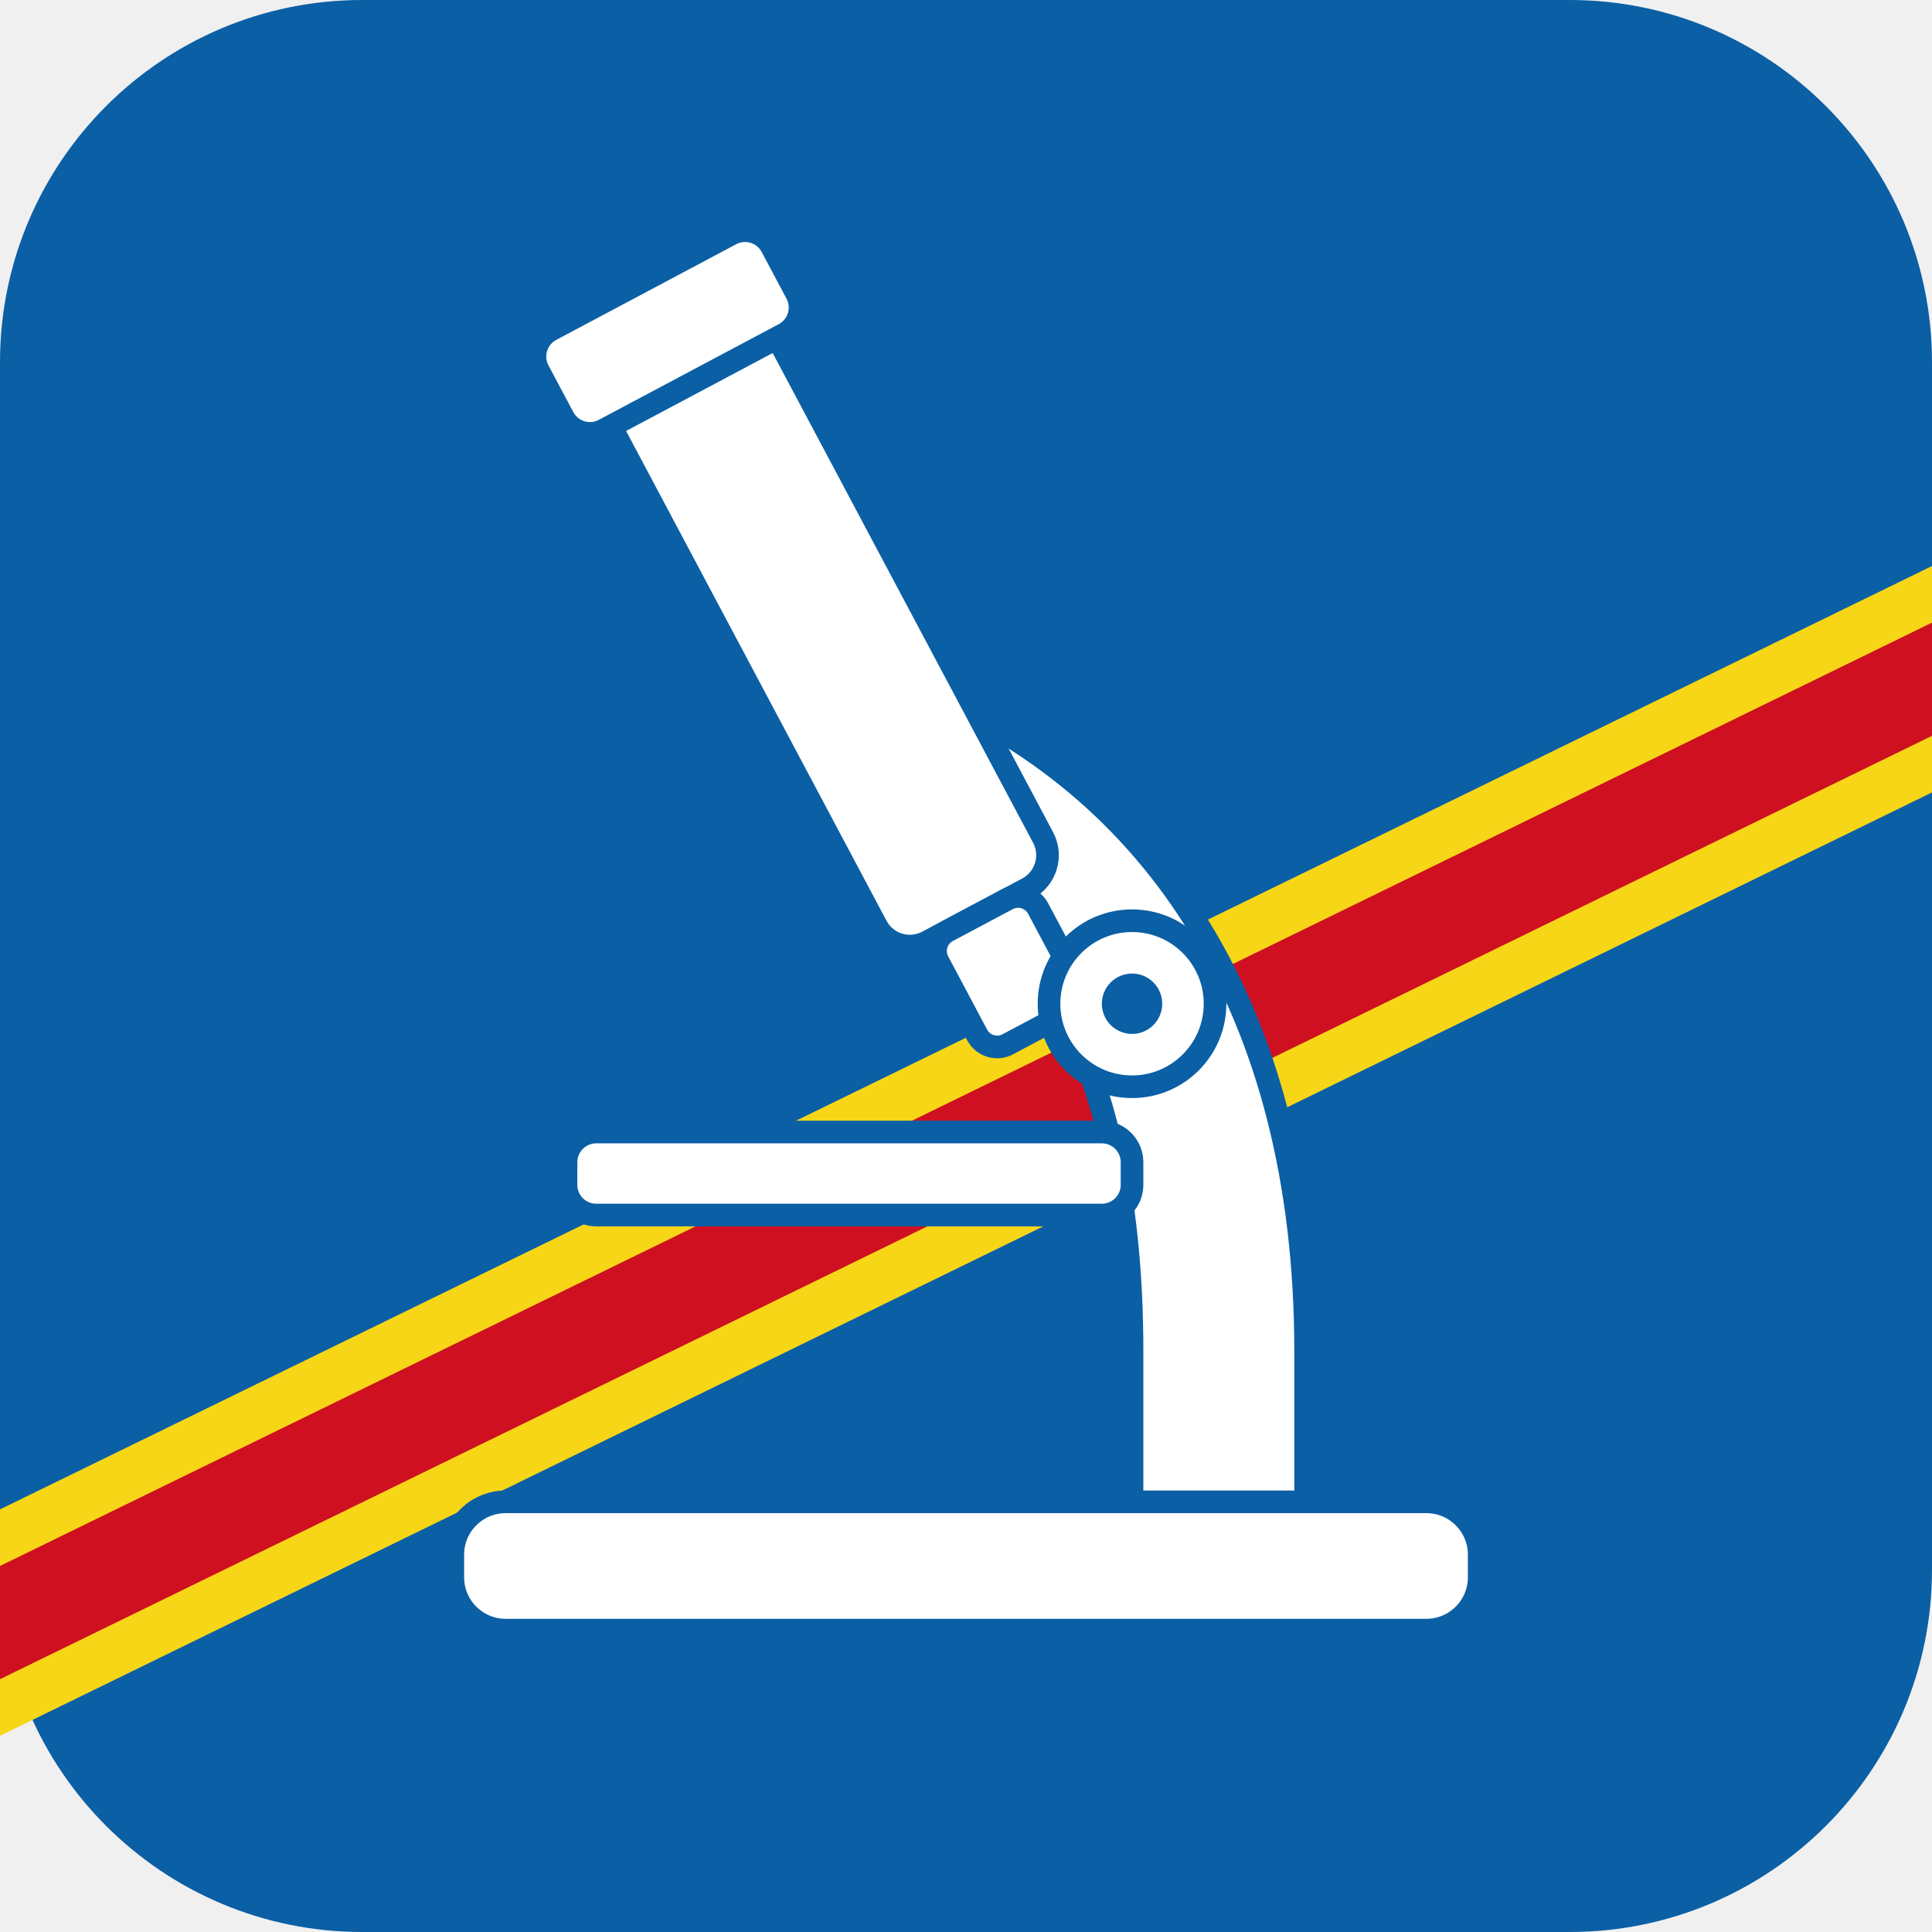
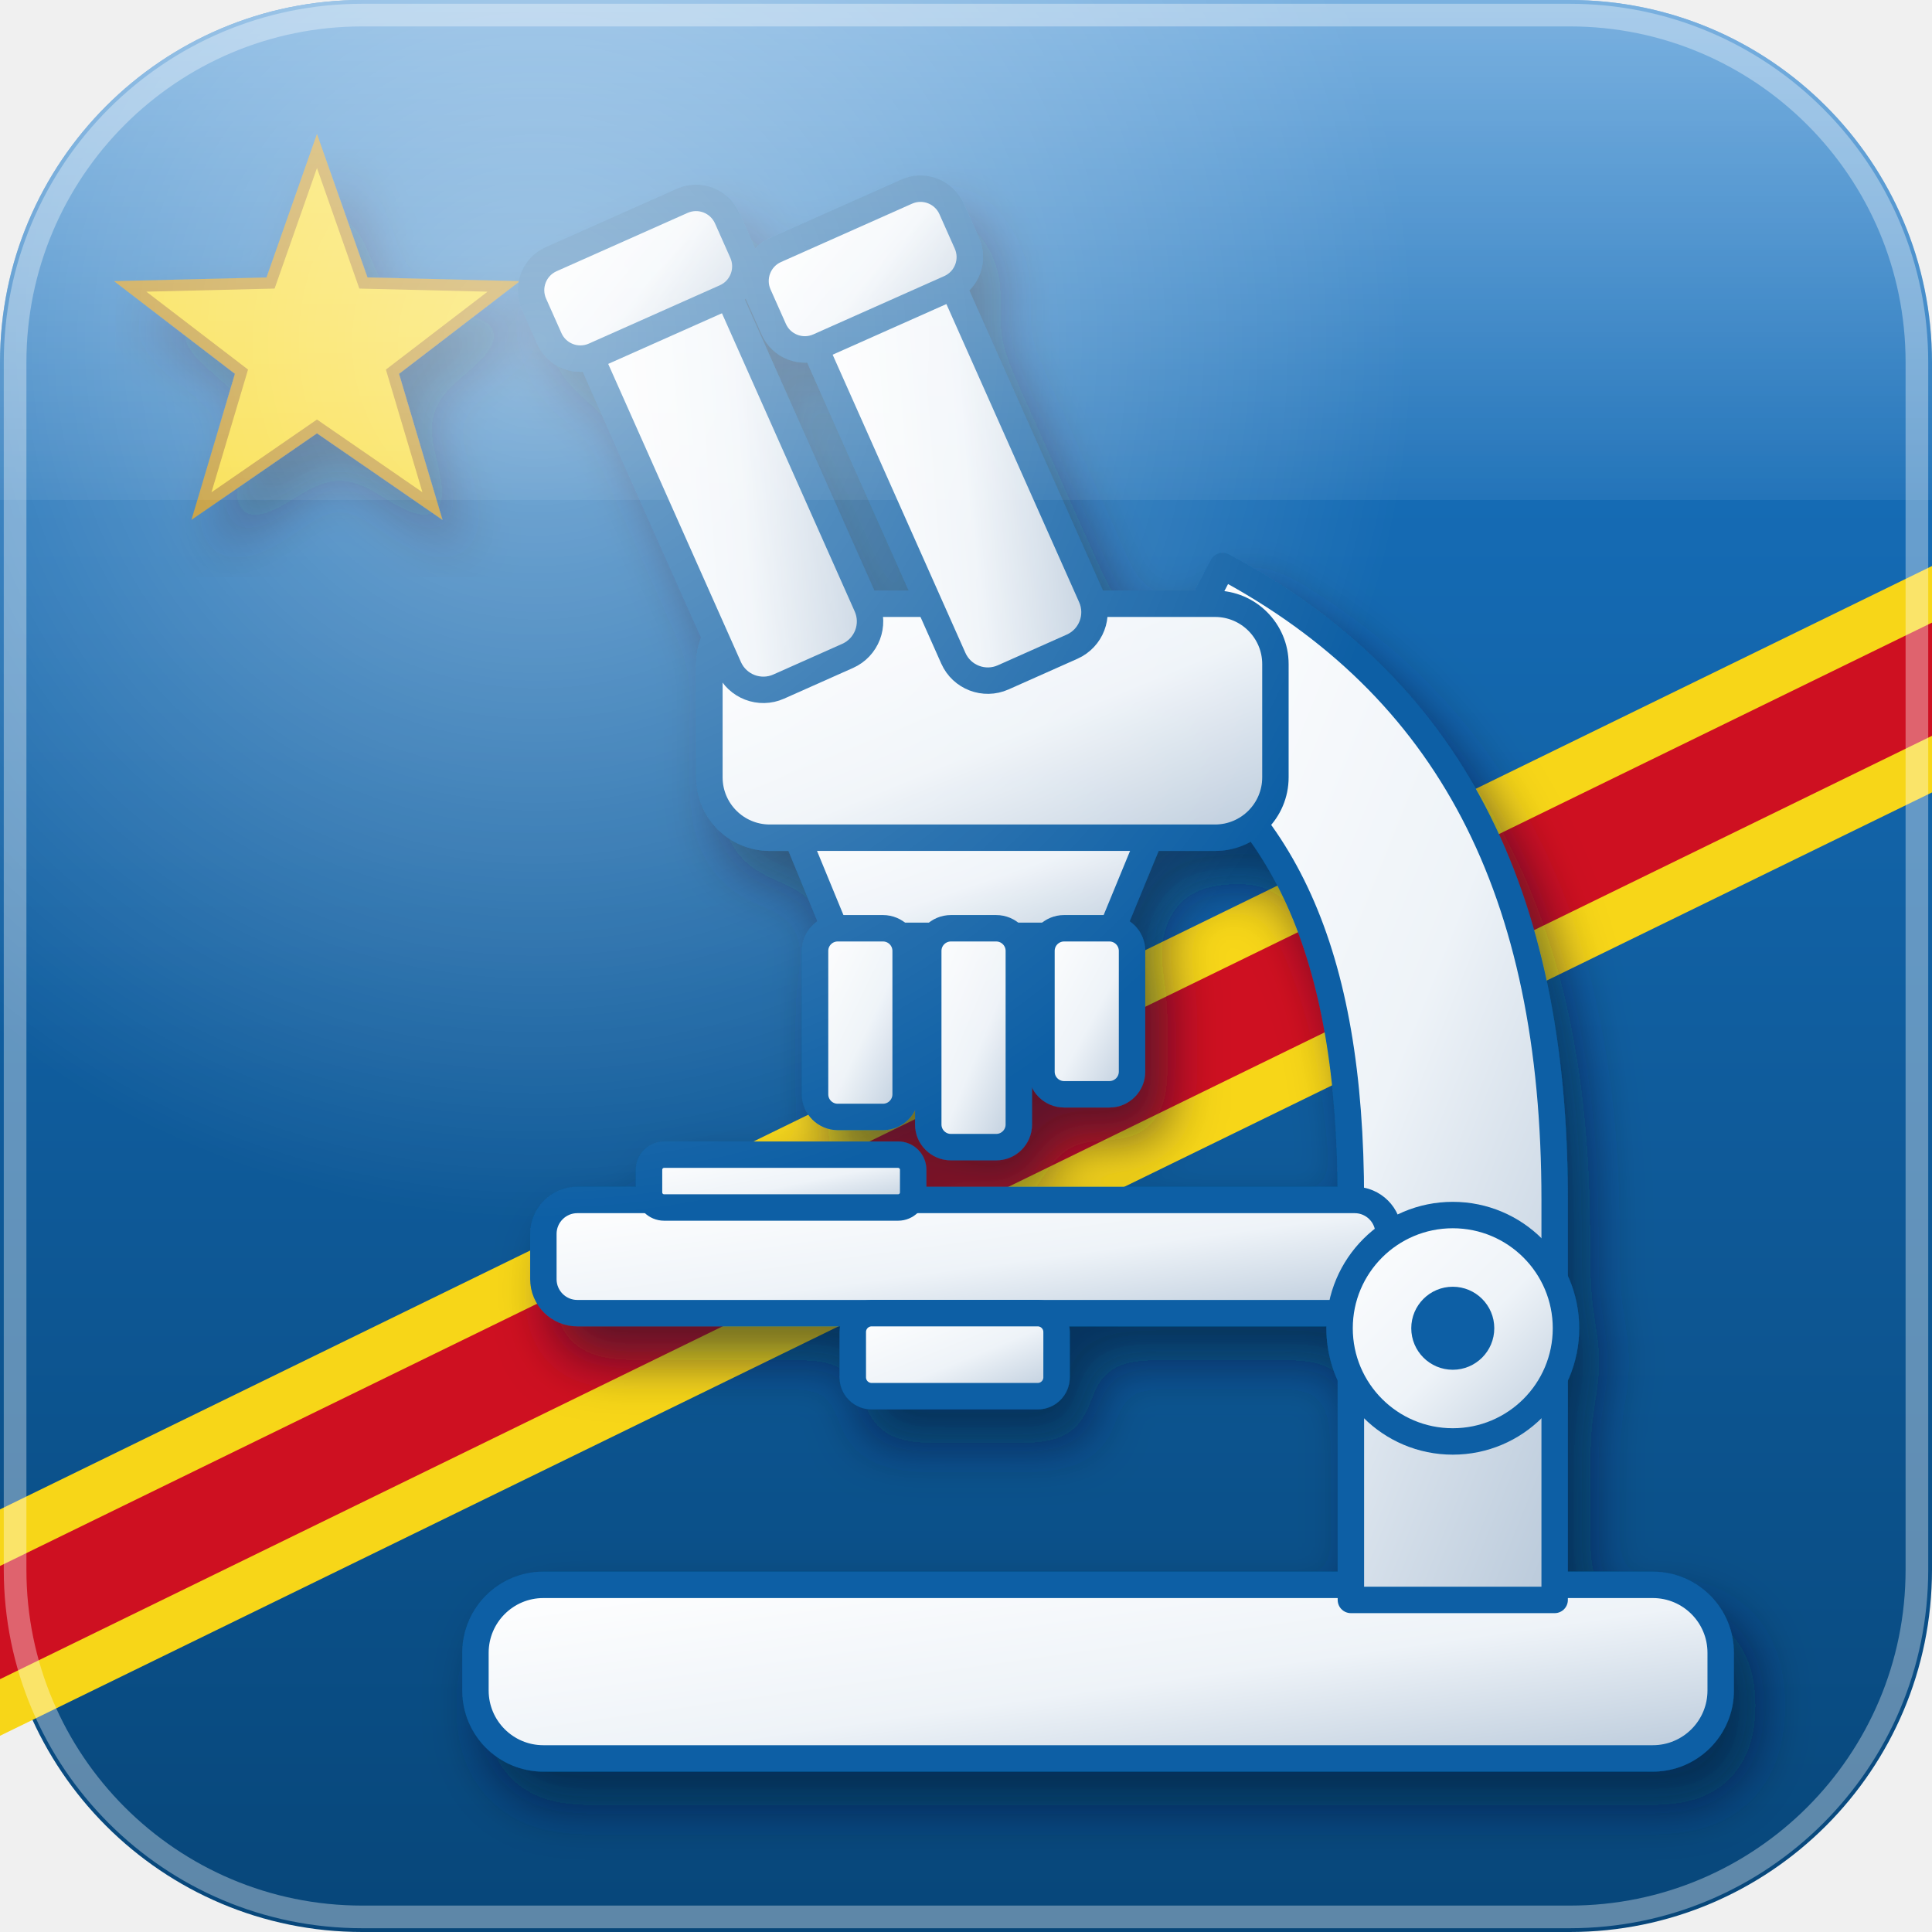
<svg xmlns="http://www.w3.org/2000/svg" viewBox="0 0 512 512">
-   <rect width="512" height="512" rx="96" fill="#0b5fa5" />
+   <defs>
+     <linearGradient id="fond" x1="0" y1="0" x2="0" y2="1">
+       <stop offset="0" stop-color="#1a78c9" />
+       <stop offset="1" stop-color="#074679" />
+     </linearGradient>
+     <linearGradient id="brillance" x1="0" y1="0" x2="0" y2="1">
+       <stop offset="0" stop-color="#fff" stop-opacity=".42" />
+       <stop offset=".5" stop-color="#fff" stop-opacity=".06" />
+       <stop offset=".5" stop-color="#fff" stop-opacity="0" />
+     </linearGradient>
+     <radialGradient id="eclat" cx=".28" cy=".18" r=".45">
+       <stop offset="0" stop-color="#fff" stop-opacity=".45" />
+       <stop offset="1" stop-color="#fff" stop-opacity="0" />
+     </radialGradient>
+     <linearGradient id="metal" x1="0" y1="0" x2="1" y2="1">
+       <stop offset="0" stop-color="#ffffff" />
+       <stop offset=".55" stop-color="#eef3f8" />
+       <stop offset="1" stop-color="#b9c9da" />
+     </linearGradient>
+     <filter id="ombre" x="-10%" y="-10%" width="130%" height="130%">
+       <feDropShadow dx="6" dy="9" stdDeviation="7" flood-color="#021a30" flood-opacity=".55" />
+     </filter>
+   </defs>
+   <rect width="512" height="512" rx="96" fill="url(#fond)" />
  <path d="M0 400 L512 150 L512 210 L0 460 Z" fill="#f7d618" />
  <path d="M0 415 L512 165 L512 195 L0 445 Z" fill="#ce1021" />
-   <g fill="#fff" stroke="#0b5fa5" stroke-width="6" stroke-linejoin="round">
-     <rect x="120" y="398" width="272" height="34" rx="14" />
-     <path d="M300 398 h46 v-40 c0-90-40-150-104-176 l-14 34 c46 22 72 66 72 142 z" />
-     <rect x="150" y="300" width="150" height="22" rx="8" />
-     <g transform="rotate(-28 230 190)">
-       <rect x="206" y="80" width="50" height="170" rx="10" />
-       <rect x="196" y="60" width="70" height="30" rx="8" />
-       <rect x="216" y="250" width="30" height="34" rx="6" />
+   <polygon points="84.0,40.0 96.3,75.0 133.5,75.9 104.0,98.5 114.6,134.1 84.0,113.0 53.4,134.1 64.0,98.5 34.5,75.9 71.7,75.0" fill="#f7d618" stroke="#b8860b" stroke-width="3" filter="url(#ombre)" />
+   <g transform="translate(40 0)" filter="url(#ombre)">
+     <g fill="url(#metal)" stroke="#0b5fa5" stroke-width="7" stroke-linejoin="round" stroke-linecap="round">
+       <rect x="86" y="420" width="330" height="46" rx="18" />
+       <path d="M318 424 V318 C318 252 300 214 262 192 L284 150 C344 182 372 236 372 318 V424 Z" />
+       <rect x="104" y="318" width="224" height="30" rx="9" />
+       <rect x="132" y="306" width="70" height="14" rx="4" />
+       <rect x="186" y="348" width="54" height="22" rx="5" />
+       <path d="M168 214 H268 L254 248 H182 Z" />
+       <rect x="176" y="246" width="24" height="50" rx="6" />
+       <rect x="206" y="246" width="24" height="58" rx="6" />
+       <rect x="236" y="246" width="24" height="44" rx="6" />
+       <rect x="148" y="160" width="150" height="62" rx="16" />
+       <g transform="rotate(-24 196 160)">
+         <rect x="150" y="56" width="40" height="112" rx="10" />
+         <rect x="142" y="40" width="56" height="28" rx="9" />
+       </g>
+       <g transform="rotate(-24 250 160)">
+         <rect x="210" y="56" width="40" height="112" rx="10" />
+         <rect x="202" y="40" width="56" height="28" rx="9" />
+       </g>
+       <circle cx="345" cy="352" r="30" />
    </g>
-     <circle cx="300" cy="266" r="22" />
+     <circle cx="345" cy="352" r="11" fill="#0b5fa5" />
  </g>
-   <circle cx="300" cy="266" r="8" fill="#0b5fa5" />
+   <rect width="512" height="512" rx="96" fill="url(#eclat)" />
+   <path d="M0 96 A96 96 0 0 1 96 0 H416 A96 96 0 0 1 512 96 V230 Q256 300 0 230 Z" fill="url(#brillance)" />
+   <rect x="4" y="4" width="504" height="504" rx="92" fill="none" stroke="#fff" stroke-opacity=".35" stroke-width="6" />
</svg>
